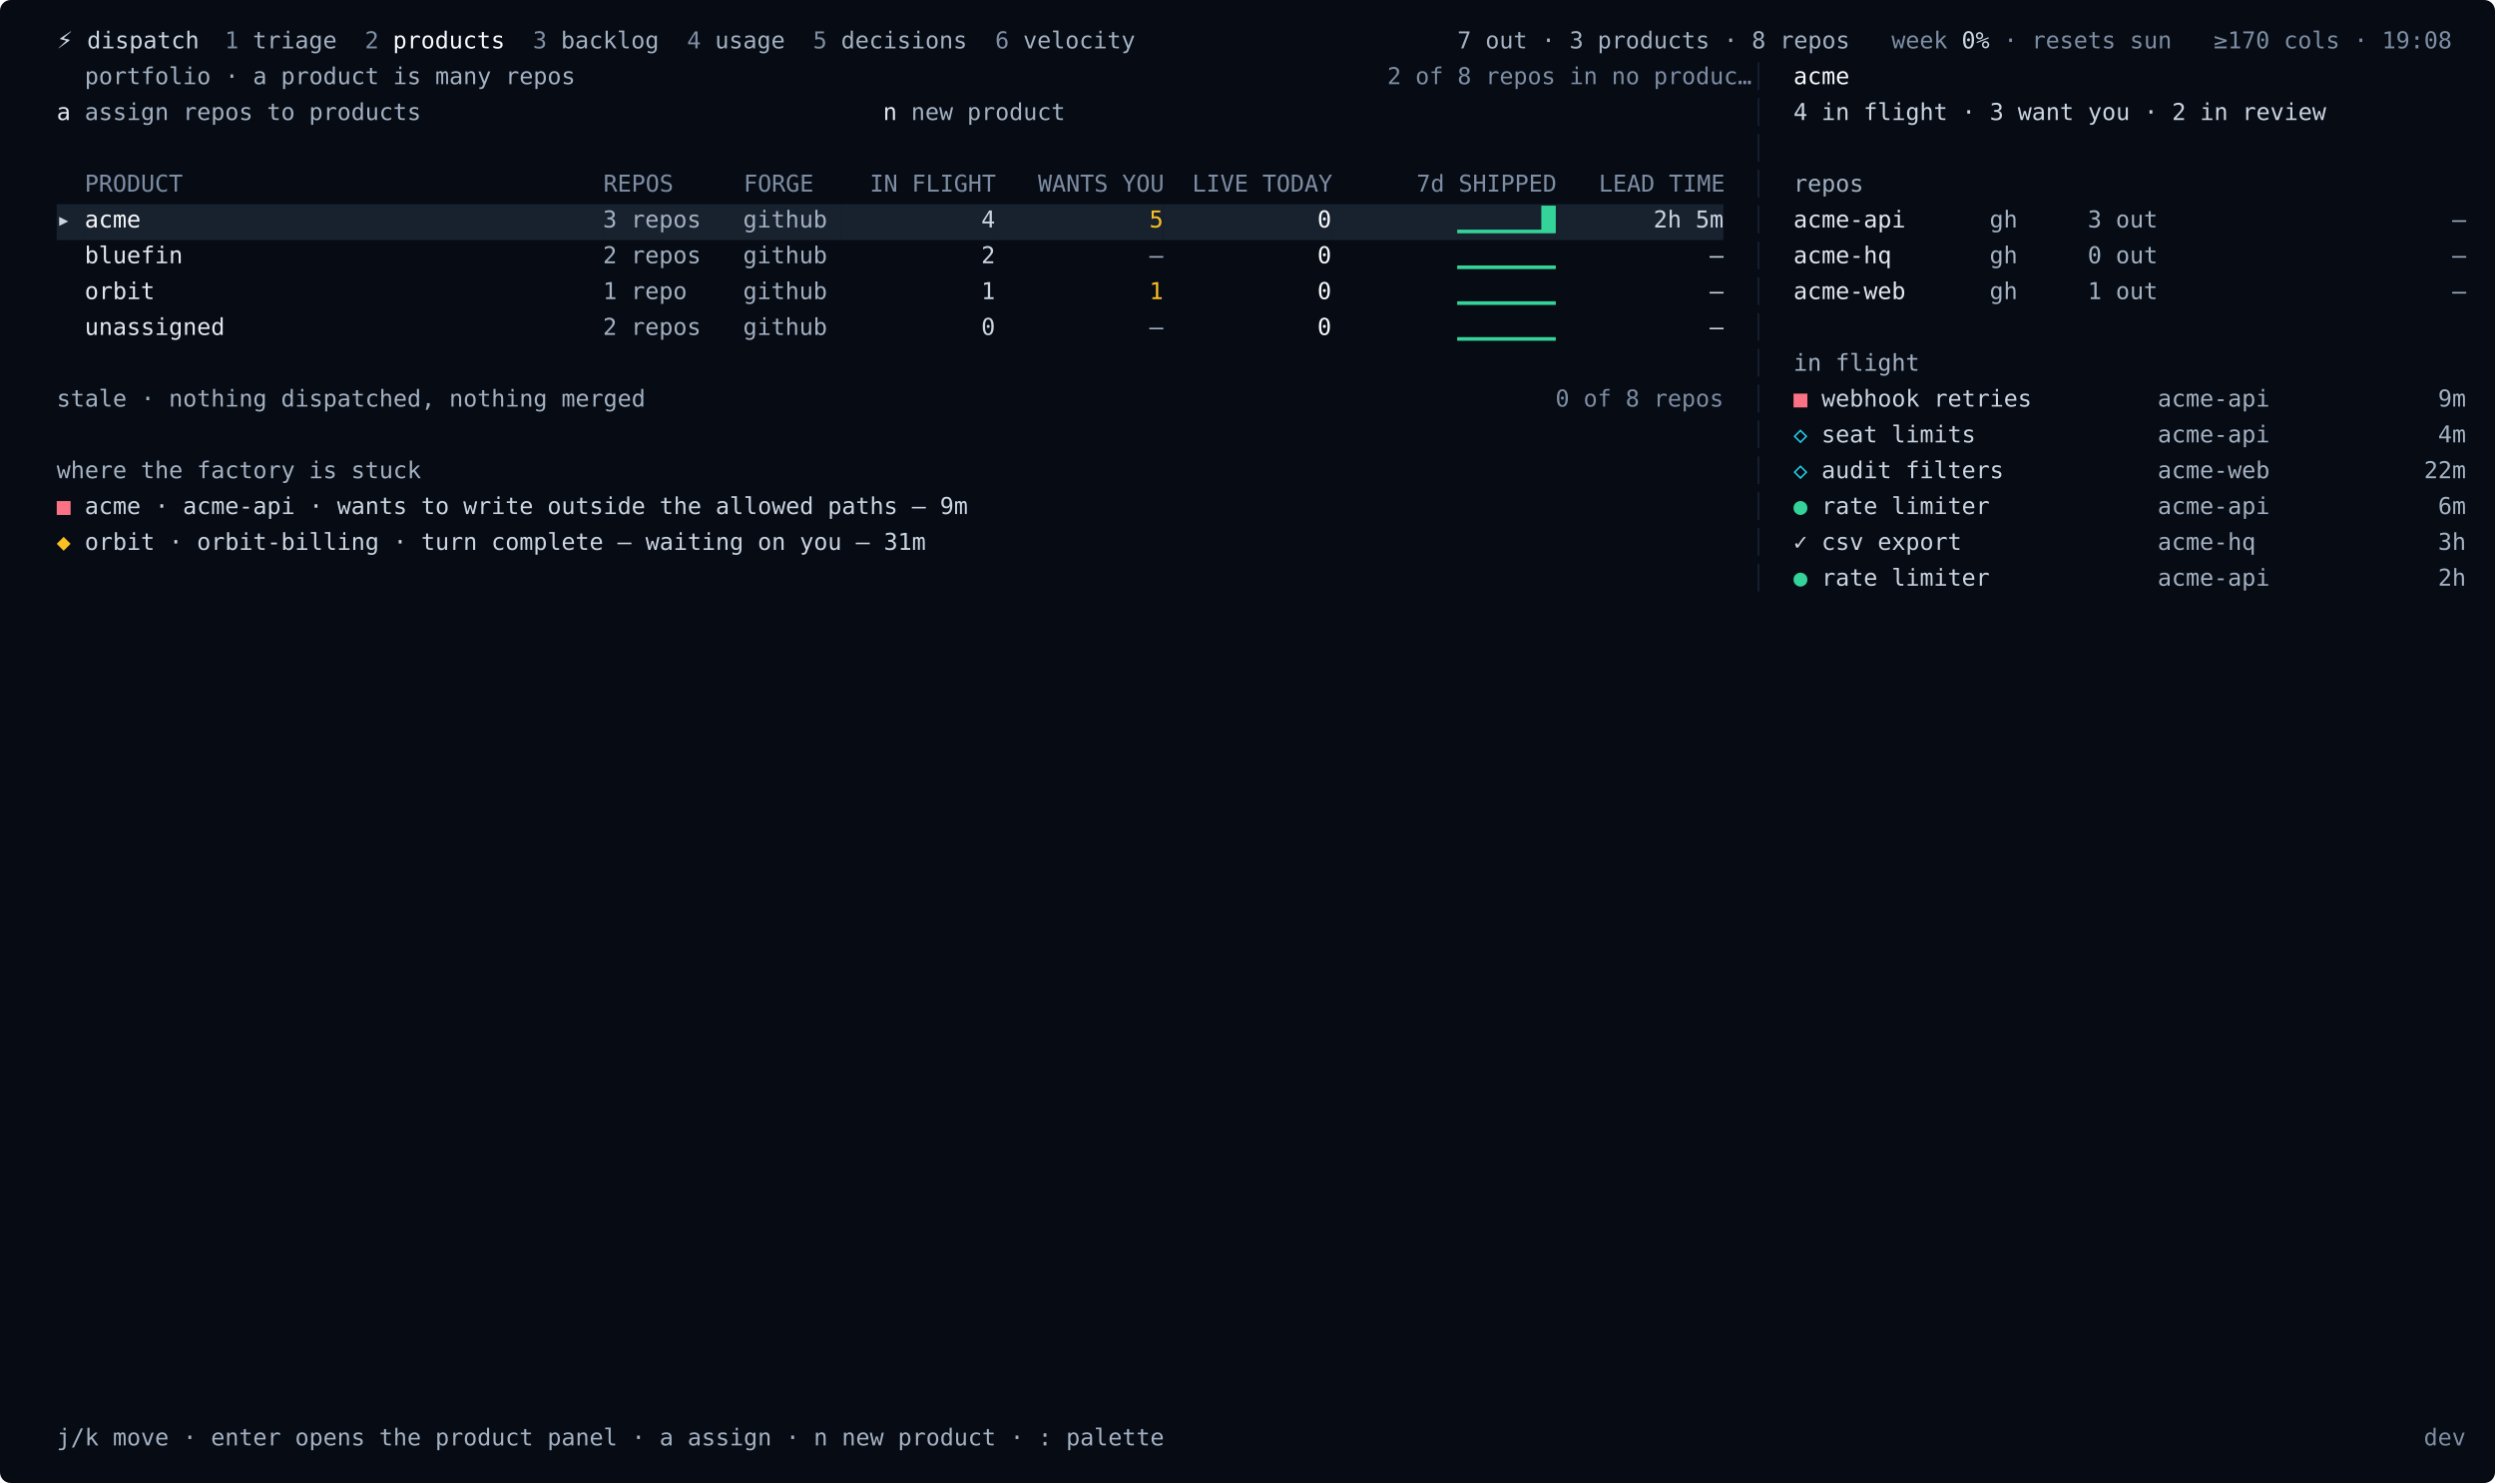
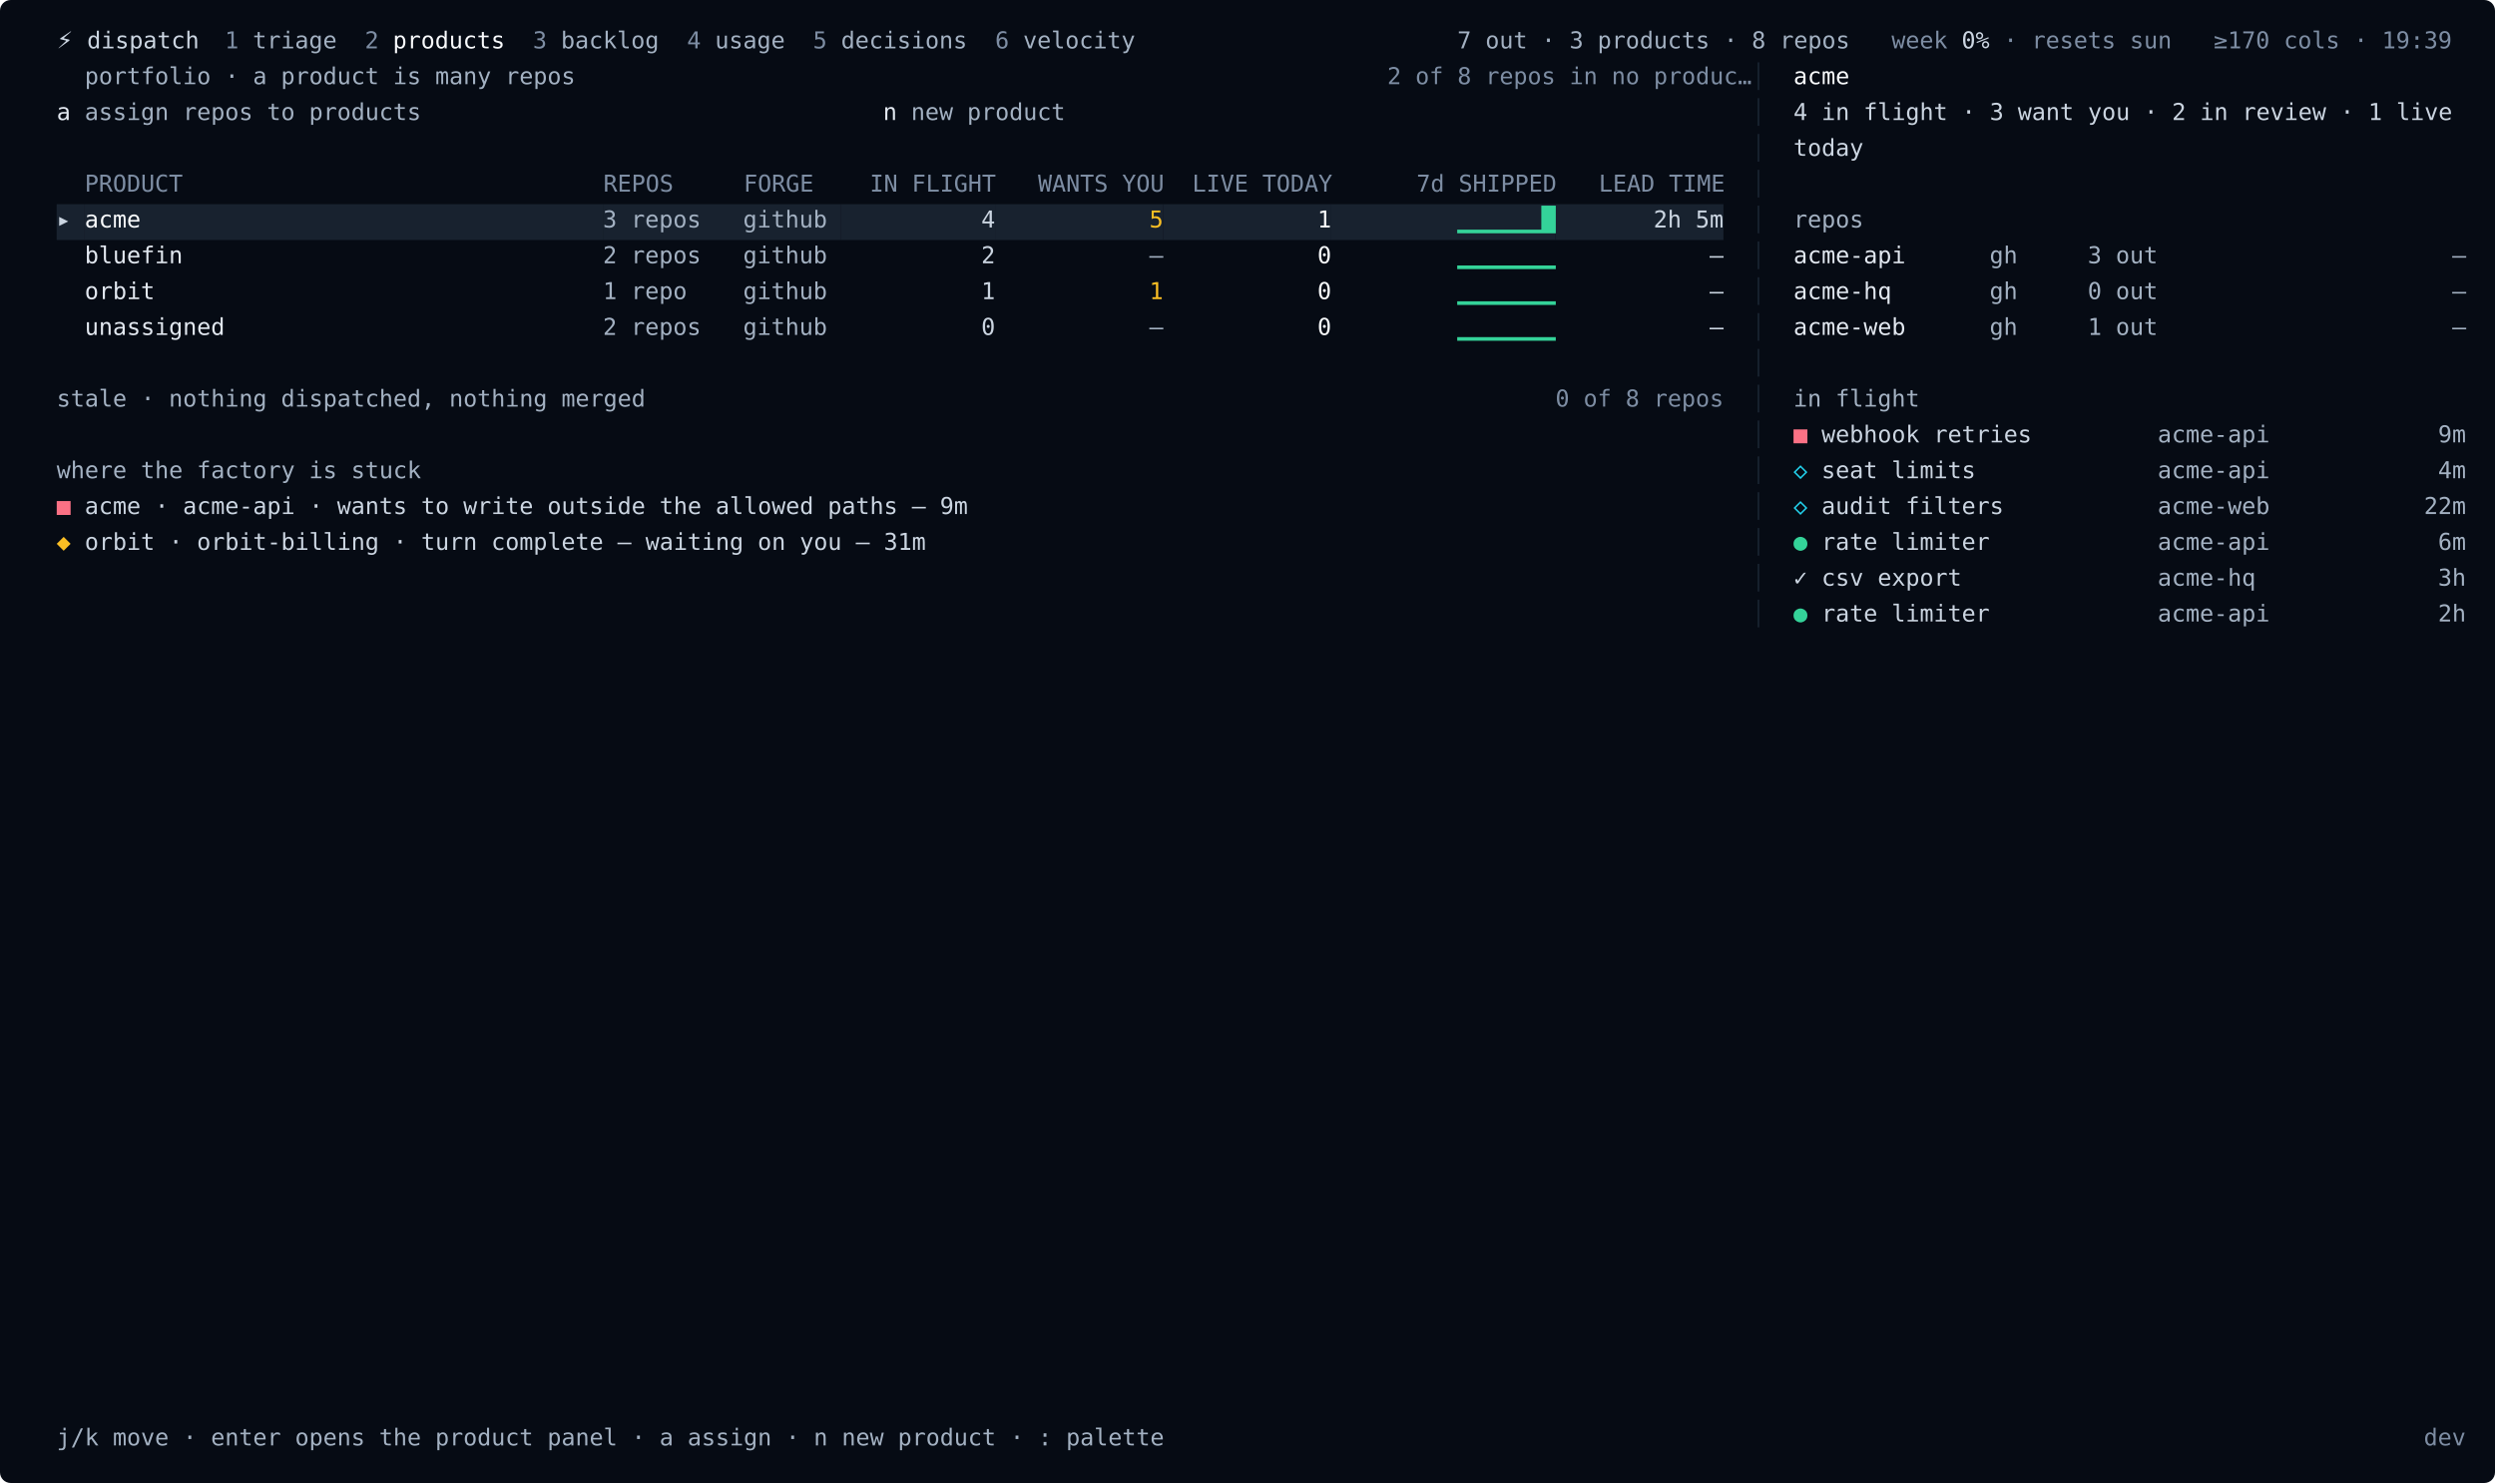
<svg xmlns="http://www.w3.org/2000/svg" width="1393" height="828" viewBox="0 0 1393 828" role="img" aria-label="The products lens">
  <rect width="1393" height="828" rx="6" fill="#060b14" />
  <g font-family="ui-monospace, SFMono-Regular, Menlo, Consolas, 'DejaVu Sans Mono', monospace" font-size="13.0" xml:space="preserve">
    <rect x="31.64" y="114.00" width="15.64" height="20.00" fill="#18222f" />
    <rect x="47.28" y="114.00" width="289.34" height="20.00" fill="#18222f" />
    <rect x="336.62" y="114.00" width="132.94" height="20.00" fill="#18222f" />
    <rect x="469.56" y="114.00" width="86.02" height="20.00" fill="#18222f" />
    <rect x="555.58" y="114.00" width="93.84" height="20.00" fill="#18222f" />
    <rect x="649.42" y="114.00" width="93.84" height="20.00" fill="#18222f" />
    <rect x="743.26" y="114.00" width="125.12" height="20.00" fill="#18222f" />
    <rect x="868.38" y="114.00" width="93.84" height="20.00" fill="#18222f" />
    <text xml:space="preserve" y="27.00" fill="#e2e8f0">
      <tspan x="16.00">  </tspan>
      <tspan x="31.64" fill="#cbd5e1">⚡ dispatch</tspan>
      <tspan x="109.84">  </tspan>
      <tspan x="125.48" fill="#7d8da3">1 </tspan>
      <tspan x="141.12" fill="#a3b1c2">triage</tspan>
      <tspan x="188.04">  </tspan>
      <tspan x="203.68" fill="#7d8da3">2 </tspan>
      <tspan x="219.32" fill="#f8fafc">products</tspan>
      <tspan x="281.88">  </tspan>
      <tspan x="297.52" fill="#7d8da3">3 </tspan>
      <tspan x="313.16" fill="#a3b1c2">backlog</tspan>
      <tspan x="367.90">  </tspan>
      <tspan x="383.54" fill="#7d8da3">4 </tspan>
      <tspan x="399.18" fill="#a3b1c2">usage</tspan>
      <tspan x="438.28">  </tspan>
      <tspan x="453.92" fill="#7d8da3">5 </tspan>
      <tspan x="469.56" fill="#a3b1c2">decisions</tspan>
      <tspan x="539.94">  </tspan>
      <tspan x="555.58" fill="#7d8da3">6 </tspan>
      <tspan x="571.22" fill="#a3b1c2">velocity</tspan>
      <tspan x="633.78">                       </tspan>
      <tspan x="813.64" fill="#a3b1c2">7 out · 3 products · 8 repos</tspan>
      <tspan x="1032.60">   </tspan>
      <tspan x="1056.06" fill="#7d8da3">week </tspan>
      <tspan x="1095.16" fill="#cbd5e1">0%</tspan>
      <tspan x="1110.80" fill="#7d8da3"> · resets sun</tspan>
      <tspan x="1212.46">   </tspan>
-       <tspan x="1235.92" fill="#7d8da3">≥170 cols · 19:08</tspan>
+       <tspan x="1235.92" fill="#7d8da3">≥170 cols · 19:39</tspan>
    </text>
    <text xml:space="preserve" y="47.00" fill="#e2e8f0">
      <tspan x="16.00">    </tspan>
      <tspan x="47.28" fill="#a3b1c2">portfolio · a product is many repos</tspan>
      <tspan x="320.98">                                                          </tspan>
      <tspan x="774.54" fill="#7d8da3">2 of 8 repos in no produc…</tspan>
      <tspan x="977.86" fill="#18222f">│</tspan>
      <tspan x="985.68">  </tspan>
      <tspan x="1001.32" fill="#f8fafc">acme                                            </tspan>
    </text>
    <text xml:space="preserve" y="67.00" fill="#e2e8f0">
      <tspan x="16.00">  </tspan>
      <tspan x="31.64">a </tspan>
      <tspan x="47.28" fill="#a3b1c2">assign repos to products                                 </tspan>
      <tspan x="493.02">n </tspan>
      <tspan x="508.66" fill="#a3b1c2">new product                                               </tspan>
      <tspan x="962.22">  </tspan>
      <tspan x="977.86" fill="#18222f">│</tspan>
      <tspan x="985.68">  </tspan>
-       <tspan x="1001.32" fill="#cbd5e1">4 in flight · 3 want you · 2 in review          </tspan>
+       <tspan x="1001.32" fill="#cbd5e1">4 in flight · 3 want you · 2 in review · 1 live </tspan>
    </text>
    <text xml:space="preserve" y="87.00" fill="#e2e8f0">
      <tspan x="16.00">                                                                                                                           </tspan>
      <tspan x="977.86" fill="#18222f">│</tspan>
+       <tspan x="985.68">  </tspan>
+       <tspan x="1001.32" fill="#cbd5e1">today                                           </tspan>
    </text>
    <text xml:space="preserve" y="107.00" fill="#e2e8f0">
      <tspan x="16.00">    </tspan>
      <tspan x="47.28" fill="#7d8da3">PRODUCT                              REPOS     FORGE    IN FLIGHT   WANTS YOU  LIVE TODAY      7d SHIPPED   LEAD TIME</tspan>
      <tspan x="962.22">  </tspan>
      <tspan x="977.86" fill="#18222f">│</tspan>
-       <tspan x="985.68">  </tspan>
-       <tspan x="1001.32" fill="#a3b1c2">repos                                           </tspan>
    </text>
    <text xml:space="preserve" y="127.00" fill="#e2e8f0">
      <tspan x="16.00">  </tspan>
      <tspan x="31.64" fill="#cbd5e1">▸ </tspan>
      <tspan x="47.28" fill="#f8fafc">acme                                 </tspan>
      <tspan x="336.62" fill="#a3b1c2">3 repos   github </tspan>
      <tspan x="469.56" fill="#cbd5e1">          4</tspan>
      <tspan x="555.58" fill="#fbbf24">           5</tspan>
-       <tspan x="649.42" fill="#f8fafc">           0</tspan>
+       <tspan x="649.42" fill="#f8fafc">           1</tspan>
      <tspan x="743.26" fill="#34d399">         ▁▁▁▁▁▁█</tspan>
      <tspan x="868.38" fill="#cbd5e1">       2h 5m</tspan>
      <tspan x="962.22">  </tspan>
      <tspan x="977.86" fill="#18222f">│</tspan>
      <tspan x="985.68">  </tspan>
-       <tspan x="1001.32">acme-api      </tspan>
-       <tspan x="1110.80" fill="#a3b1c2">gh     3 out                     —</tspan>
+       <tspan x="1001.32" fill="#a3b1c2">repos                                           </tspan>
    </text>
    <text xml:space="preserve" y="147.00" fill="#e2e8f0">
      <tspan x="16.00">  </tspan>
      <tspan x="31.64" fill="#cbd5e1">  </tspan>
      <tspan x="47.28">bluefin                              </tspan>
      <tspan x="336.62" fill="#a3b1c2">2 repos   github </tspan>
      <tspan x="469.56" fill="#cbd5e1">          2</tspan>
      <tspan x="555.58" fill="#a3b1c2">           —</tspan>
      <tspan x="649.42" fill="#f8fafc">           0</tspan>
      <tspan x="743.26" fill="#34d399">         ▁▁▁▁▁▁▁</tspan>
      <tspan x="868.38" fill="#cbd5e1">           —</tspan>
      <tspan x="962.22">  </tspan>
      <tspan x="977.86" fill="#18222f">│</tspan>
      <tspan x="985.68">  </tspan>
-       <tspan x="1001.32">acme-hq       </tspan>
-       <tspan x="1110.80" fill="#a3b1c2">gh     0 out                     —</tspan>
+       <tspan x="1001.32">acme-api      </tspan>
+       <tspan x="1110.80" fill="#a3b1c2">gh     3 out                     —</tspan>
    </text>
    <text xml:space="preserve" y="167.00" fill="#e2e8f0">
      <tspan x="16.00">  </tspan>
      <tspan x="31.64" fill="#cbd5e1">  </tspan>
      <tspan x="47.28">orbit                                </tspan>
      <tspan x="336.62" fill="#a3b1c2">1 repo    github </tspan>
      <tspan x="469.56" fill="#cbd5e1">          1</tspan>
      <tspan x="555.58" fill="#fbbf24">           1</tspan>
      <tspan x="649.42" fill="#f8fafc">           0</tspan>
      <tspan x="743.26" fill="#34d399">         ▁▁▁▁▁▁▁</tspan>
      <tspan x="868.38" fill="#cbd5e1">           —</tspan>
      <tspan x="962.22">  </tspan>
      <tspan x="977.86" fill="#18222f">│</tspan>
      <tspan x="985.68">  </tspan>
-       <tspan x="1001.32">acme-web      </tspan>
-       <tspan x="1110.80" fill="#a3b1c2">gh     1 out                     —</tspan>
+       <tspan x="1001.32">acme-hq       </tspan>
+       <tspan x="1110.80" fill="#a3b1c2">gh     0 out                     —</tspan>
    </text>
    <text xml:space="preserve" y="187.00" fill="#e2e8f0">
      <tspan x="16.00">  </tspan>
      <tspan x="31.64" fill="#cbd5e1">  </tspan>
      <tspan x="47.28">unassigned                           </tspan>
      <tspan x="336.62" fill="#a3b1c2">2 repos   github </tspan>
      <tspan x="469.56" fill="#cbd5e1">          0</tspan>
      <tspan x="555.58" fill="#a3b1c2">           —</tspan>
      <tspan x="649.42" fill="#f8fafc">           0</tspan>
      <tspan x="743.26" fill="#34d399">         ▁▁▁▁▁▁▁</tspan>
      <tspan x="868.38" fill="#cbd5e1">           —</tspan>
      <tspan x="962.22">  </tspan>
      <tspan x="977.86" fill="#18222f">│</tspan>
+       <tspan x="985.68">  </tspan>
+       <tspan x="1001.32">acme-web      </tspan>
+       <tspan x="1110.80" fill="#a3b1c2">gh     1 out                     —</tspan>
    </text>
    <text xml:space="preserve" y="207.00" fill="#e2e8f0">
      <tspan x="16.00">                                                                                                                           </tspan>
      <tspan x="977.86" fill="#18222f">│</tspan>
-       <tspan x="985.68">  </tspan>
-       <tspan x="1001.32" fill="#a3b1c2">in flight                                       </tspan>
    </text>
    <text xml:space="preserve" y="227.00" fill="#e2e8f0">
      <tspan x="16.00">  </tspan>
      <tspan x="31.64" fill="#a3b1c2">stale · nothing dispatched, nothing merged                                                              </tspan>
      <tspan x="844.92" fill="#7d8da3">   0 of 8 repos</tspan>
      <tspan x="962.22">  </tspan>
+       <tspan x="977.86" fill="#18222f">│</tspan>
+       <tspan x="985.68">  </tspan>
+       <tspan x="1001.32" fill="#a3b1c2">in flight                                       </tspan>
+     </text>
+     <text xml:space="preserve" y="247.00" fill="#e2e8f0">
+       <tspan x="16.00">                                                                                                                           </tspan>
      <tspan x="977.86" fill="#18222f">│</tspan>
      <tspan x="985.68">  </tspan>
      <tspan x="1001.32" fill="#fb7185">■ </tspan>
      <tspan x="1016.96" fill="#cbd5e1">webhook retries         </tspan>
      <tspan x="1204.64" fill="#a3b1c2">acme-api            9m</tspan>
    </text>
-     <text xml:space="preserve" y="247.00" fill="#e2e8f0">
-       <tspan x="16.00">                                                                                                                           </tspan>
+     <text xml:space="preserve" y="267.00" fill="#e2e8f0">
+       <tspan x="16.00">  </tspan>
+       <tspan x="31.64" fill="#a3b1c2">where the factory is stuck                                                                                             </tspan>
+       <tspan x="962.22">  </tspan>
      <tspan x="977.86" fill="#18222f">│</tspan>
      <tspan x="985.68">  </tspan>
      <tspan x="1001.32" fill="#22d3ee">◇ </tspan>
      <tspan x="1016.96" fill="#cbd5e1">seat limits             </tspan>
      <tspan x="1204.64" fill="#a3b1c2">acme-api            4m</tspan>
    </text>
-     <text xml:space="preserve" y="267.00" fill="#e2e8f0">
-       <tspan x="16.00">  </tspan>
-       <tspan x="31.64" fill="#a3b1c2">where the factory is stuck                                                                                             </tspan>
-       <tspan x="962.22">  </tspan>
+     <text xml:space="preserve" y="287.00" fill="#e2e8f0">
+       <tspan x="16.00">  </tspan>
+       <tspan x="31.64" fill="#fb7185">■</tspan>
+       <tspan x="39.46" fill="#cbd5e1"> acme · acme-api · wants to write outside the allowed paths — 9m</tspan>
+       <tspan x="539.94">                                                        </tspan>
      <tspan x="977.86" fill="#18222f">│</tspan>
      <tspan x="985.68">  </tspan>
      <tspan x="1001.32" fill="#22d3ee">◇ </tspan>
      <tspan x="1016.96" fill="#cbd5e1">audit filters           </tspan>
      <tspan x="1204.64" fill="#a3b1c2">acme-web           22m</tspan>
    </text>
-     <text xml:space="preserve" y="287.00" fill="#e2e8f0">
-       <tspan x="16.00">  </tspan>
-       <tspan x="31.64" fill="#fb7185">■</tspan>
-       <tspan x="39.46" fill="#cbd5e1"> acme · acme-api · wants to write outside the allowed paths — 9m</tspan>
-       <tspan x="539.94">                                                        </tspan>
+     <text xml:space="preserve" y="307.00" fill="#e2e8f0">
+       <tspan x="16.00">  </tspan>
+       <tspan x="31.64" fill="#fbbf24">◆</tspan>
+       <tspan x="39.46" fill="#cbd5e1"> orbit · orbit-billing · turn complete — waiting on you — 31m</tspan>
+       <tspan x="516.48">                                                           </tspan>
      <tspan x="977.86" fill="#18222f">│</tspan>
      <tspan x="985.68">  </tspan>
      <tspan x="1001.32" fill="#34d399">● </tspan>
      <tspan x="1016.96" fill="#cbd5e1">rate limiter            </tspan>
      <tspan x="1204.64" fill="#a3b1c2">acme-api            6m</tspan>
    </text>
-     <text xml:space="preserve" y="307.00" fill="#e2e8f0">
-       <tspan x="16.00">  </tspan>
-       <tspan x="31.64" fill="#fbbf24">◆</tspan>
-       <tspan x="39.46" fill="#cbd5e1"> orbit · orbit-billing · turn complete — waiting on you — 31m</tspan>
-       <tspan x="516.48">                                                           </tspan>
+     <text xml:space="preserve" y="327.00" fill="#e2e8f0">
+       <tspan x="16.00">                                                                                                                           </tspan>
      <tspan x="977.86" fill="#18222f">│</tspan>
      <tspan x="985.68">  </tspan>
      <tspan x="1001.32" fill="#cbd5e1">✓ csv export              </tspan>
      <tspan x="1204.64" fill="#a3b1c2">acme-hq             3h</tspan>
    </text>
-     <text xml:space="preserve" y="327.00" fill="#e2e8f0">
+     <text xml:space="preserve" y="347.00" fill="#e2e8f0">
      <tspan x="16.00">                                                                                                                           </tspan>
      <tspan x="977.86" fill="#18222f">│</tspan>
      <tspan x="985.68">  </tspan>
      <tspan x="1001.32" fill="#34d399">● </tspan>
      <tspan x="1016.96" fill="#cbd5e1">rate limiter            </tspan>
      <tspan x="1204.64" fill="#a3b1c2">acme-api            2h</tspan>
    </text>
    <text xml:space="preserve" y="807.00" fill="#e2e8f0">
      <tspan x="16.00">  </tspan>
      <tspan x="31.64" fill="#a3b1c2">j/k move · enter opens the product panel · a assign · n new product · : palette</tspan>
      <tspan x="649.42">                                                                                          </tspan>
      <tspan x="1353.22" fill="#7d8da3">dev</tspan>
    </text>
  </g>
</svg>
